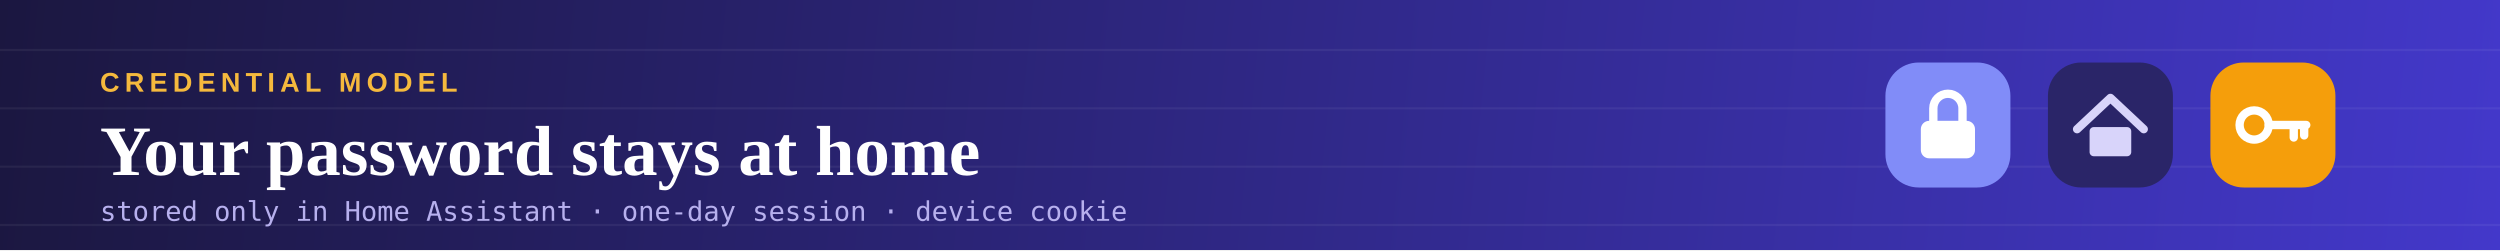
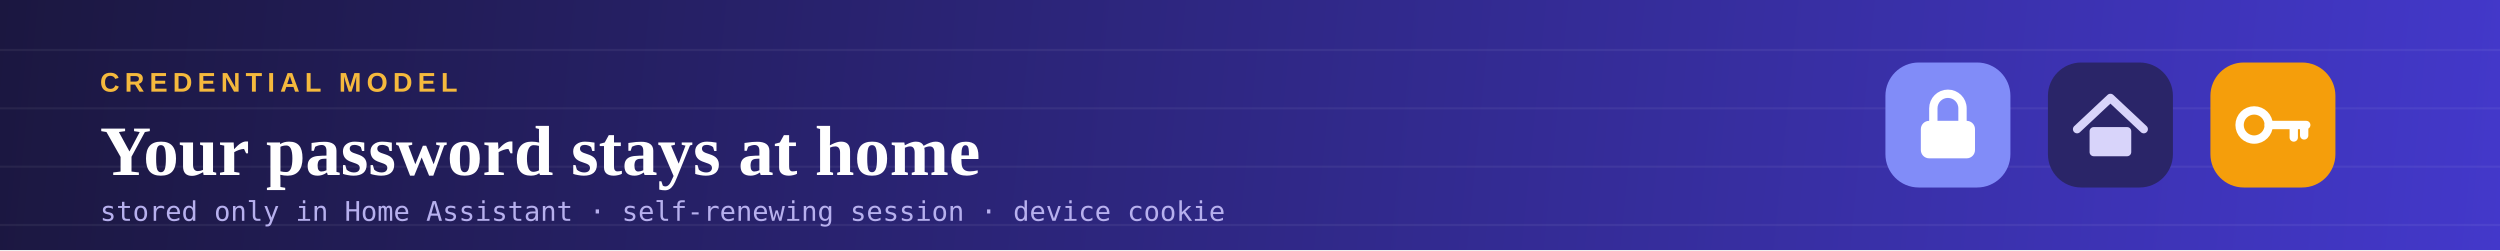
<svg xmlns="http://www.w3.org/2000/svg" viewBox="0 0 1200 120" width="1200" height="120">
  <defs>
    <linearGradient id="bg" x1="0" y1="0" x2="1200" y2="120" gradientUnits="userSpaceOnUse">
      <stop offset="0%" stop-color="#1B1740" />
      <stop offset="100%" stop-color="#4338CA" />
    </linearGradient>
  </defs>
  <rect width="1200" height="120" fill="url(#bg)" />
  <g stroke="#FFFFFF" stroke-opacity="0.055" stroke-width="1">
    <line x1="0" y1="24" x2="1200" y2="24" />
    <line x1="0" y1="52" x2="1200" y2="52" />
    <line x1="0" y1="80" x2="1200" y2="80" />
    <line x1="0" y1="108" x2="1200" y2="108" />
  </g>
  <text x="48" y="44" font-family="Arial, Helvetica, sans-serif" font-size="13" font-weight="700" letter-spacing="2.5" fill="#F5B93D">CREDENTIAL MODEL</text>
  <text x="48" y="84" font-family="Georgia, 'Times New Roman', serif" font-size="34" font-weight="700" fill="#FFFFFF">Your password stays at home</text>
-   <text x="48" y="106" font-family="Consolas, Menlo, monospace" font-size="13" fill="#B7B0EE">stored only in Home Assistant · one-day session · device cookie</text>
+   <text x="48" y="106" font-family="Consolas, Menlo, monospace" font-size="13" fill="#B7B0EE">stored only in Home Assistant · self-renewing session · device cookie</text>
  <g transform="translate(905,30)">
    <g transform="translate(0,0)">
      <rect width="60" height="60" rx="16" fill="#818CF8" />
      <path d="M23 28v-6a7 7 0 0 1 14 0v6" stroke="#FFFFFF" stroke-width="4" fill="none" stroke-linecap="round" stroke-linejoin="round" />
      <rect x="17" y="28" width="26" height="18" rx="4" fill="#FFFFFF" />
    </g>
    <g transform="translate(78,0)">
      <rect width="60" height="60" rx="16" fill="#2A2568" />
      <path d="M14 32L30 17l16 15" stroke="#D8D4FA" stroke-width="4" fill="none" stroke-linecap="round" stroke-linejoin="round" />
      <rect x="20" y="31" width="20" height="14" rx="2" fill="#D8D4FA" />
    </g>
    <g transform="translate(156,0)">
      <rect width="60" height="60" rx="16" fill="#F59E0B" />
      <circle cx="21" cy="30" r="7" stroke="#FFFFFF" stroke-width="4" fill="none" stroke-linecap="round" stroke-linejoin="round" />
      <path d="M28 30h18M40 30v6M45 30v5" stroke="#FFFFFF" stroke-width="4" fill="none" stroke-linecap="round" stroke-linejoin="round" />
    </g>
  </g>
</svg>
